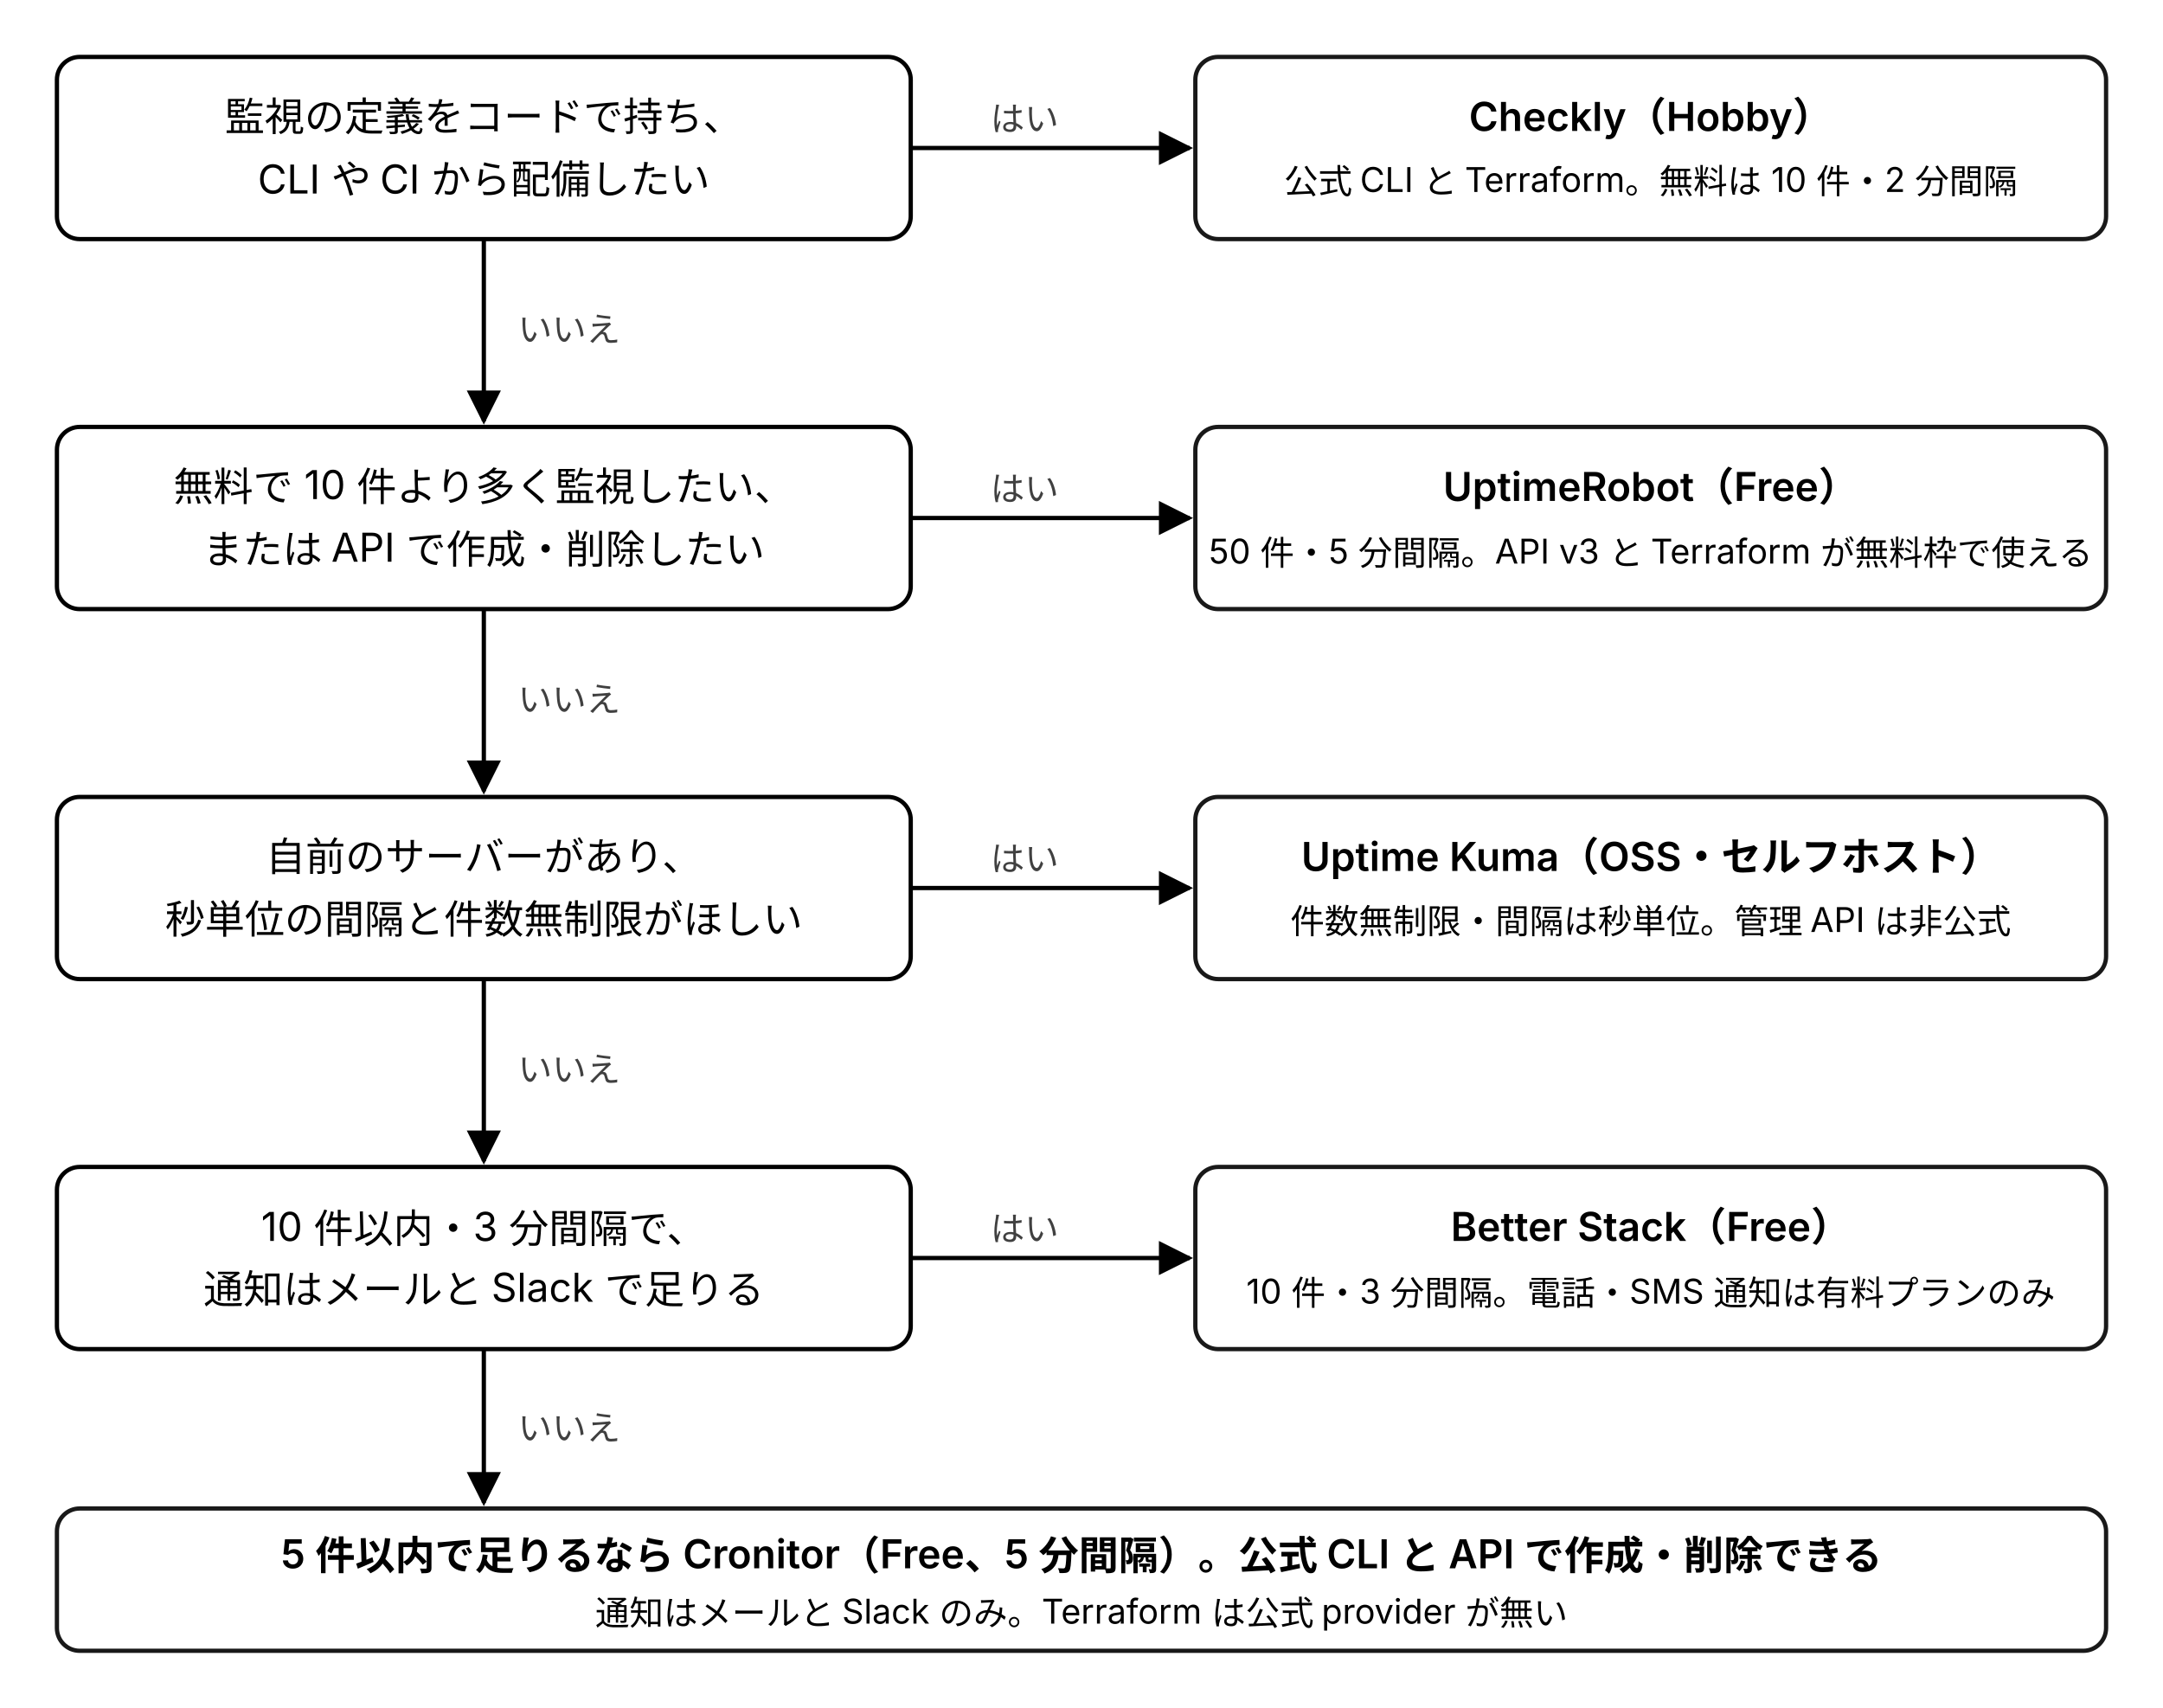
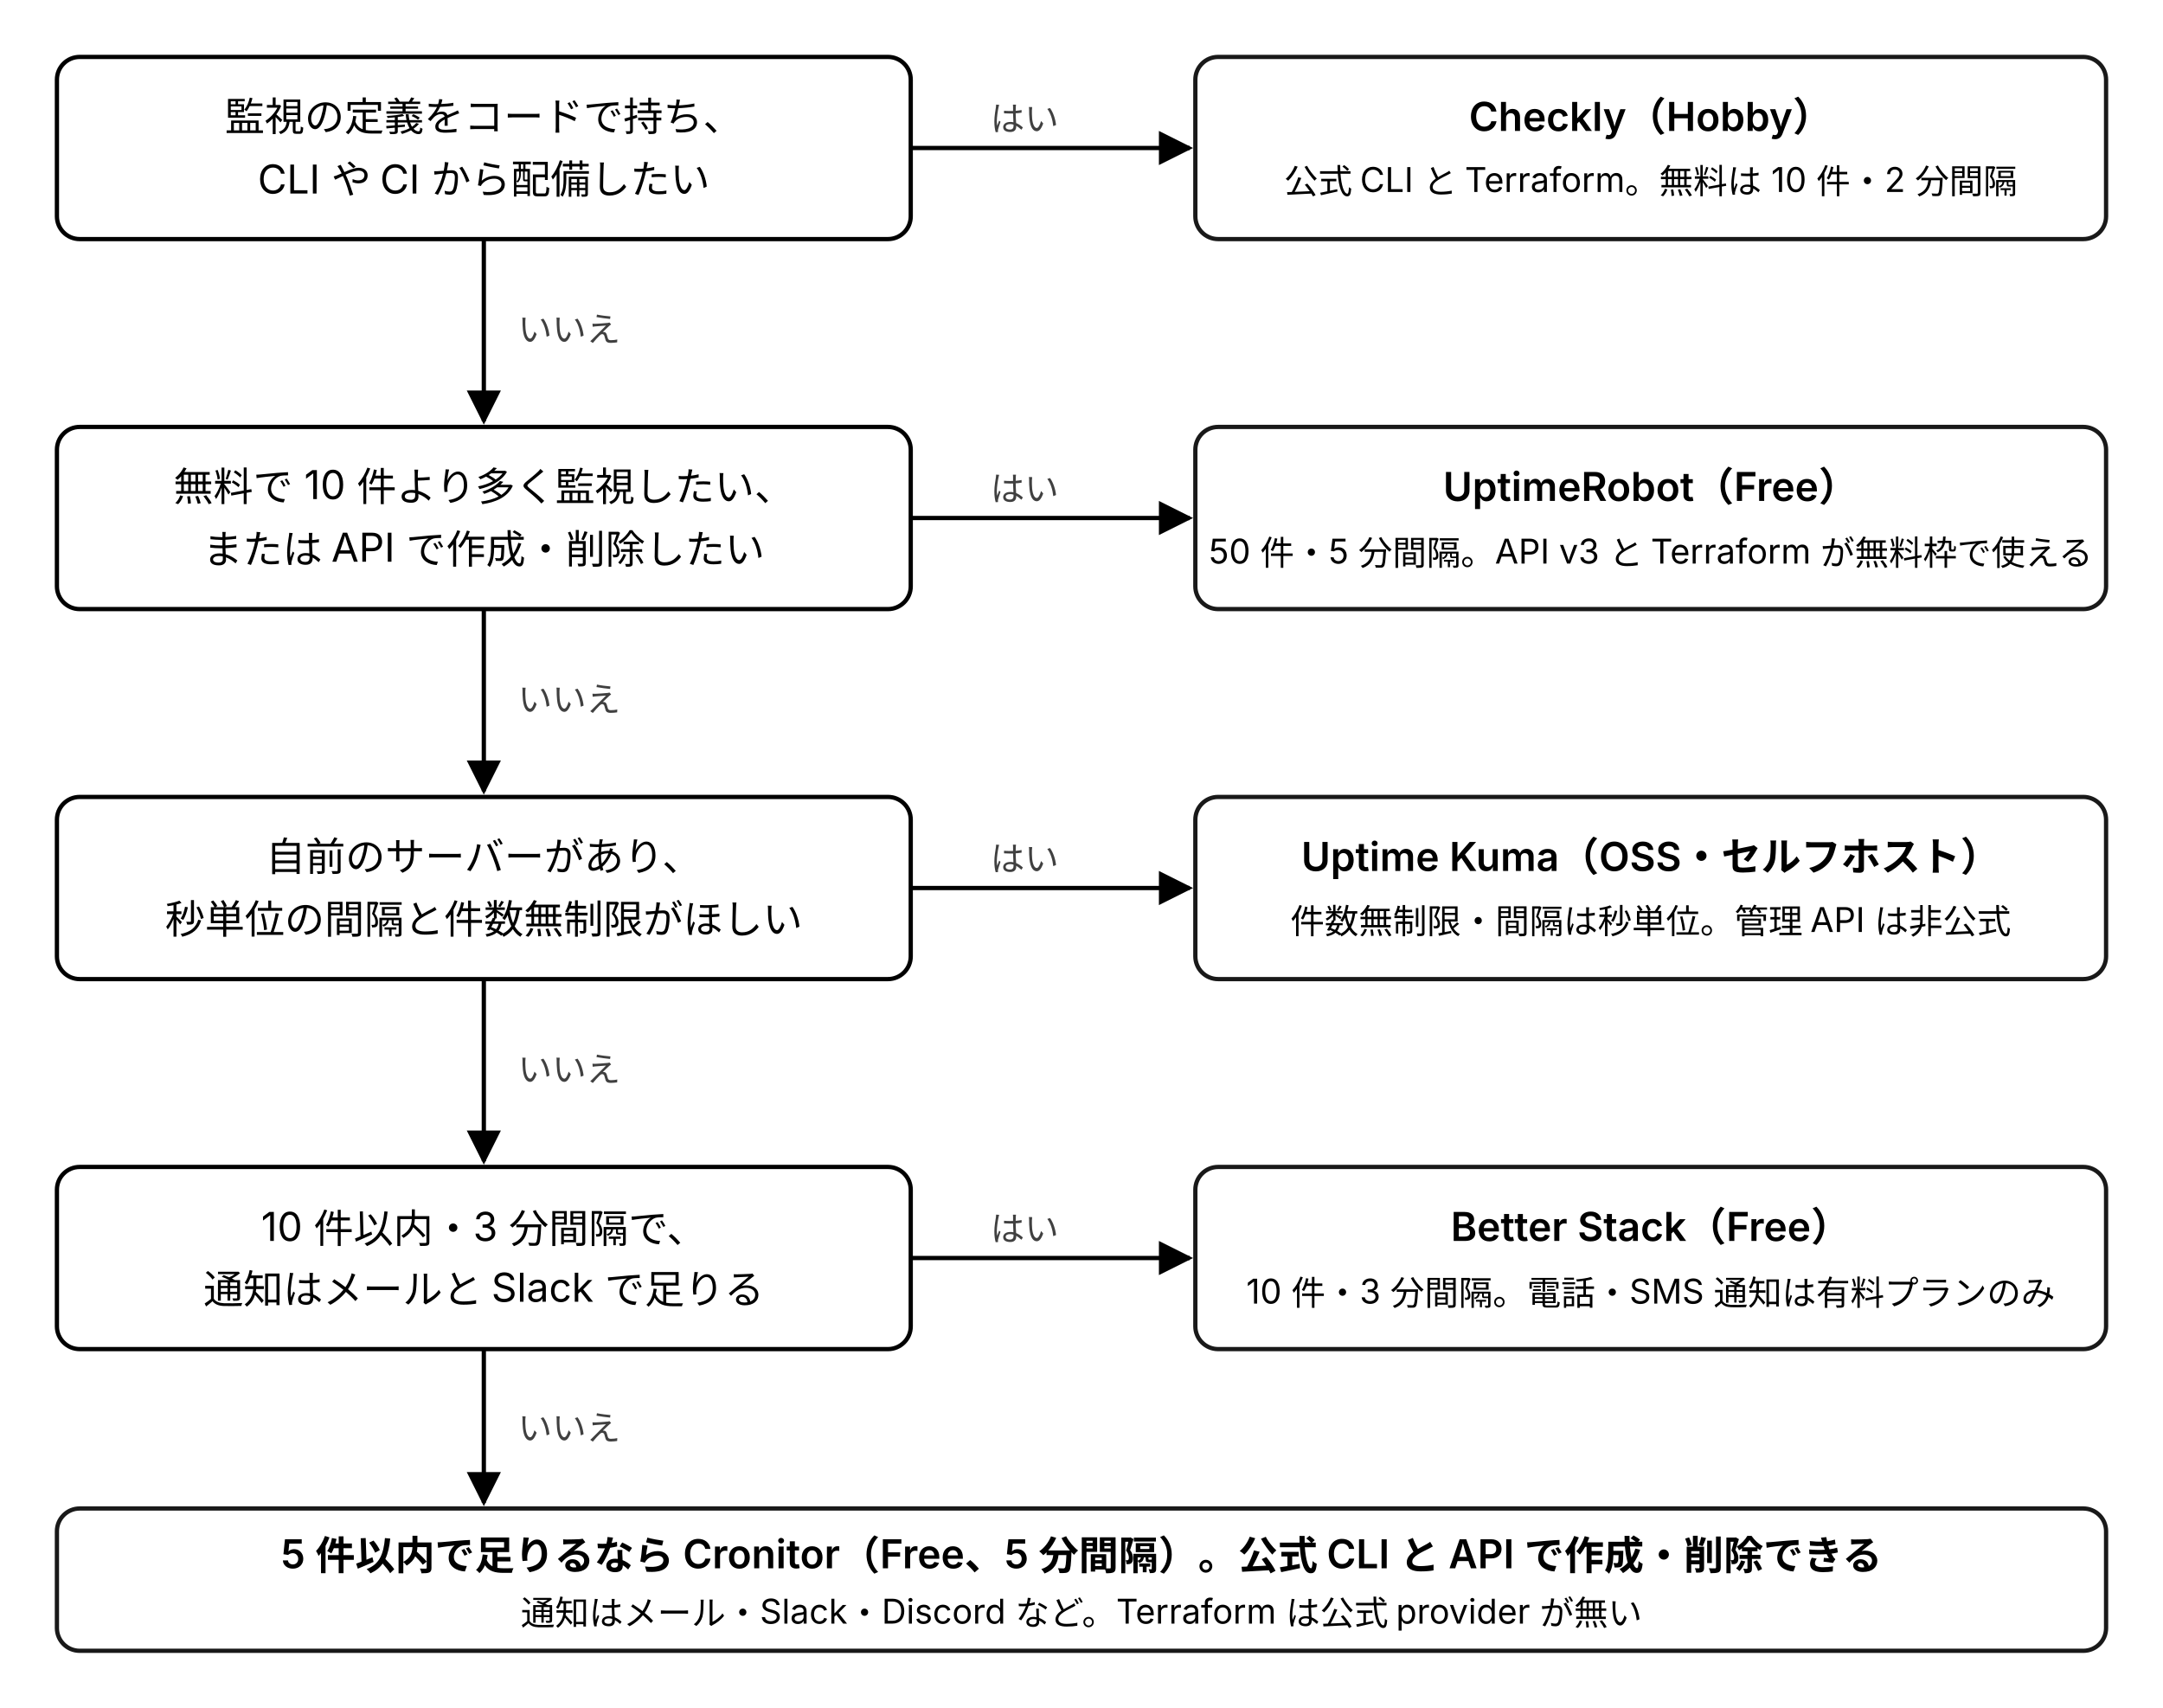
<svg xmlns="http://www.w3.org/2000/svg" viewBox="0 0 760 600" font-family="system-ui, -apple-system, 'Segoe UI', 'Hiragino Sans', 'Noto Sans JP', sans-serif" font-size="14" fill="currentColor">
  <defs>
    <marker id="arrow" viewBox="0 0 10 10" refX="9" refY="5" markerWidth="8" markerHeight="8" orient="auto-start-reverse">
      <path d="M 0 0 L 10 5 L 0 10 z" fill="currentColor" />
    </marker>
  </defs>
  <g stroke="currentColor" stroke-width="1.5" fill="none">
    <rect x="20" y="20" width="300" height="64" rx="8" />
    <rect x="20" y="150" width="300" height="64" rx="8" />
    <rect x="20" y="280" width="300" height="64" rx="8" />
    <rect x="20" y="410" width="300" height="64" rx="8" />
    <rect x="420" y="20" width="320" height="64" rx="8" opacity="0.9" />
    <rect x="420" y="150" width="320" height="64" rx="8" opacity="0.9" />
    <rect x="420" y="280" width="320" height="64" rx="8" opacity="0.9" />
    <rect x="420" y="410" width="320" height="64" rx="8" opacity="0.9" />
    <rect x="20" y="530" width="720" height="50" rx="8" opacity="0.9" />
    <line x1="320" y1="52" x2="418" y2="52" marker-end="url(#arrow)" />
    <line x1="320" y1="182" x2="418" y2="182" marker-end="url(#arrow)" />
    <line x1="320" y1="312" x2="418" y2="312" marker-end="url(#arrow)" />
    <line x1="320" y1="442" x2="418" y2="442" marker-end="url(#arrow)" />
    <line x1="170" y1="84" x2="170" y2="148" marker-end="url(#arrow)" />
    <line x1="170" y1="214" x2="170" y2="278" marker-end="url(#arrow)" />
    <line x1="170" y1="344" x2="170" y2="408" marker-end="url(#arrow)" />
    <line x1="170" y1="474" x2="170" y2="528" marker-end="url(#arrow)" />
  </g>
  <g font-size="12" opacity="0.75">
    <text x="360" y="46" text-anchor="middle">はい</text>
    <text x="360" y="176" text-anchor="middle">はい</text>
    <text x="360" y="306" text-anchor="middle">はい</text>
    <text x="360" y="436" text-anchor="middle">はい</text>
    <text x="182" y="120">いいえ</text>
    <text x="182" y="250">いいえ</text>
    <text x="182" y="380">いいえ</text>
    <text x="182" y="506">いいえ</text>
  </g>
  <g text-anchor="middle">
    <text x="170" y="46">監視の定義をコードで持ち、</text>
    <text x="170" y="68">CLI や CI から配備したい</text>
    <text x="170" y="176">無料で 10 件より多く監視したい、</text>
    <text x="170" y="198">または API で作成・削除したい</text>
    <text x="170" y="306">自前のサーバーがあり、</text>
    <text x="170" y="328">秒単位の間隔と件数無制限がほしい</text>
    <text x="170" y="436">10 件以内・3 分間隔で、</text>
    <text x="170" y="458">通知はメールと Slack で足りる</text>
  </g>
  <g text-anchor="middle">
    <text x="580" y="46" font-weight="600">Checkly（Hobby）</text>
    <text x="580" y="68" font-size="12">公式 CLI と Terraform。無料は 10 件・2 分間隔</text>
    <text x="580" y="176" font-weight="600">UptimeRobot（Free）</text>
    <text x="580" y="198" font-size="12">50 件・5 分間隔。API v3 と Terraform が無料枠で使える</text>
    <text x="580" y="306" font-weight="600">Uptime Kuma（OSS・セルフホスト）</text>
    <text x="580" y="328" font-size="12">件数無制限・間隔は秒単位。管理 API は非公式</text>
    <text x="580" y="436" font-weight="600">Better Stack（Free）</text>
    <text x="580" y="458" font-size="12">10 件・3 分間隔。電話・SMS 通知は有料プランのみ</text>
    <text x="380" y="551" font-weight="600">5 件以内で足りるなら Cronitor（Free、5 分間隔）。公式 CLI と API で作成・削除できる</text>
-     <text x="380" y="571" font-size="12">通知はメールと Slack のみ。Terraform は公式 provider が無い</text>
+     <text x="380" y="571" font-size="12">通知はメール・Slack・Discord など。Terraform は公式 provider が無い</text>
  </g>
</svg>
